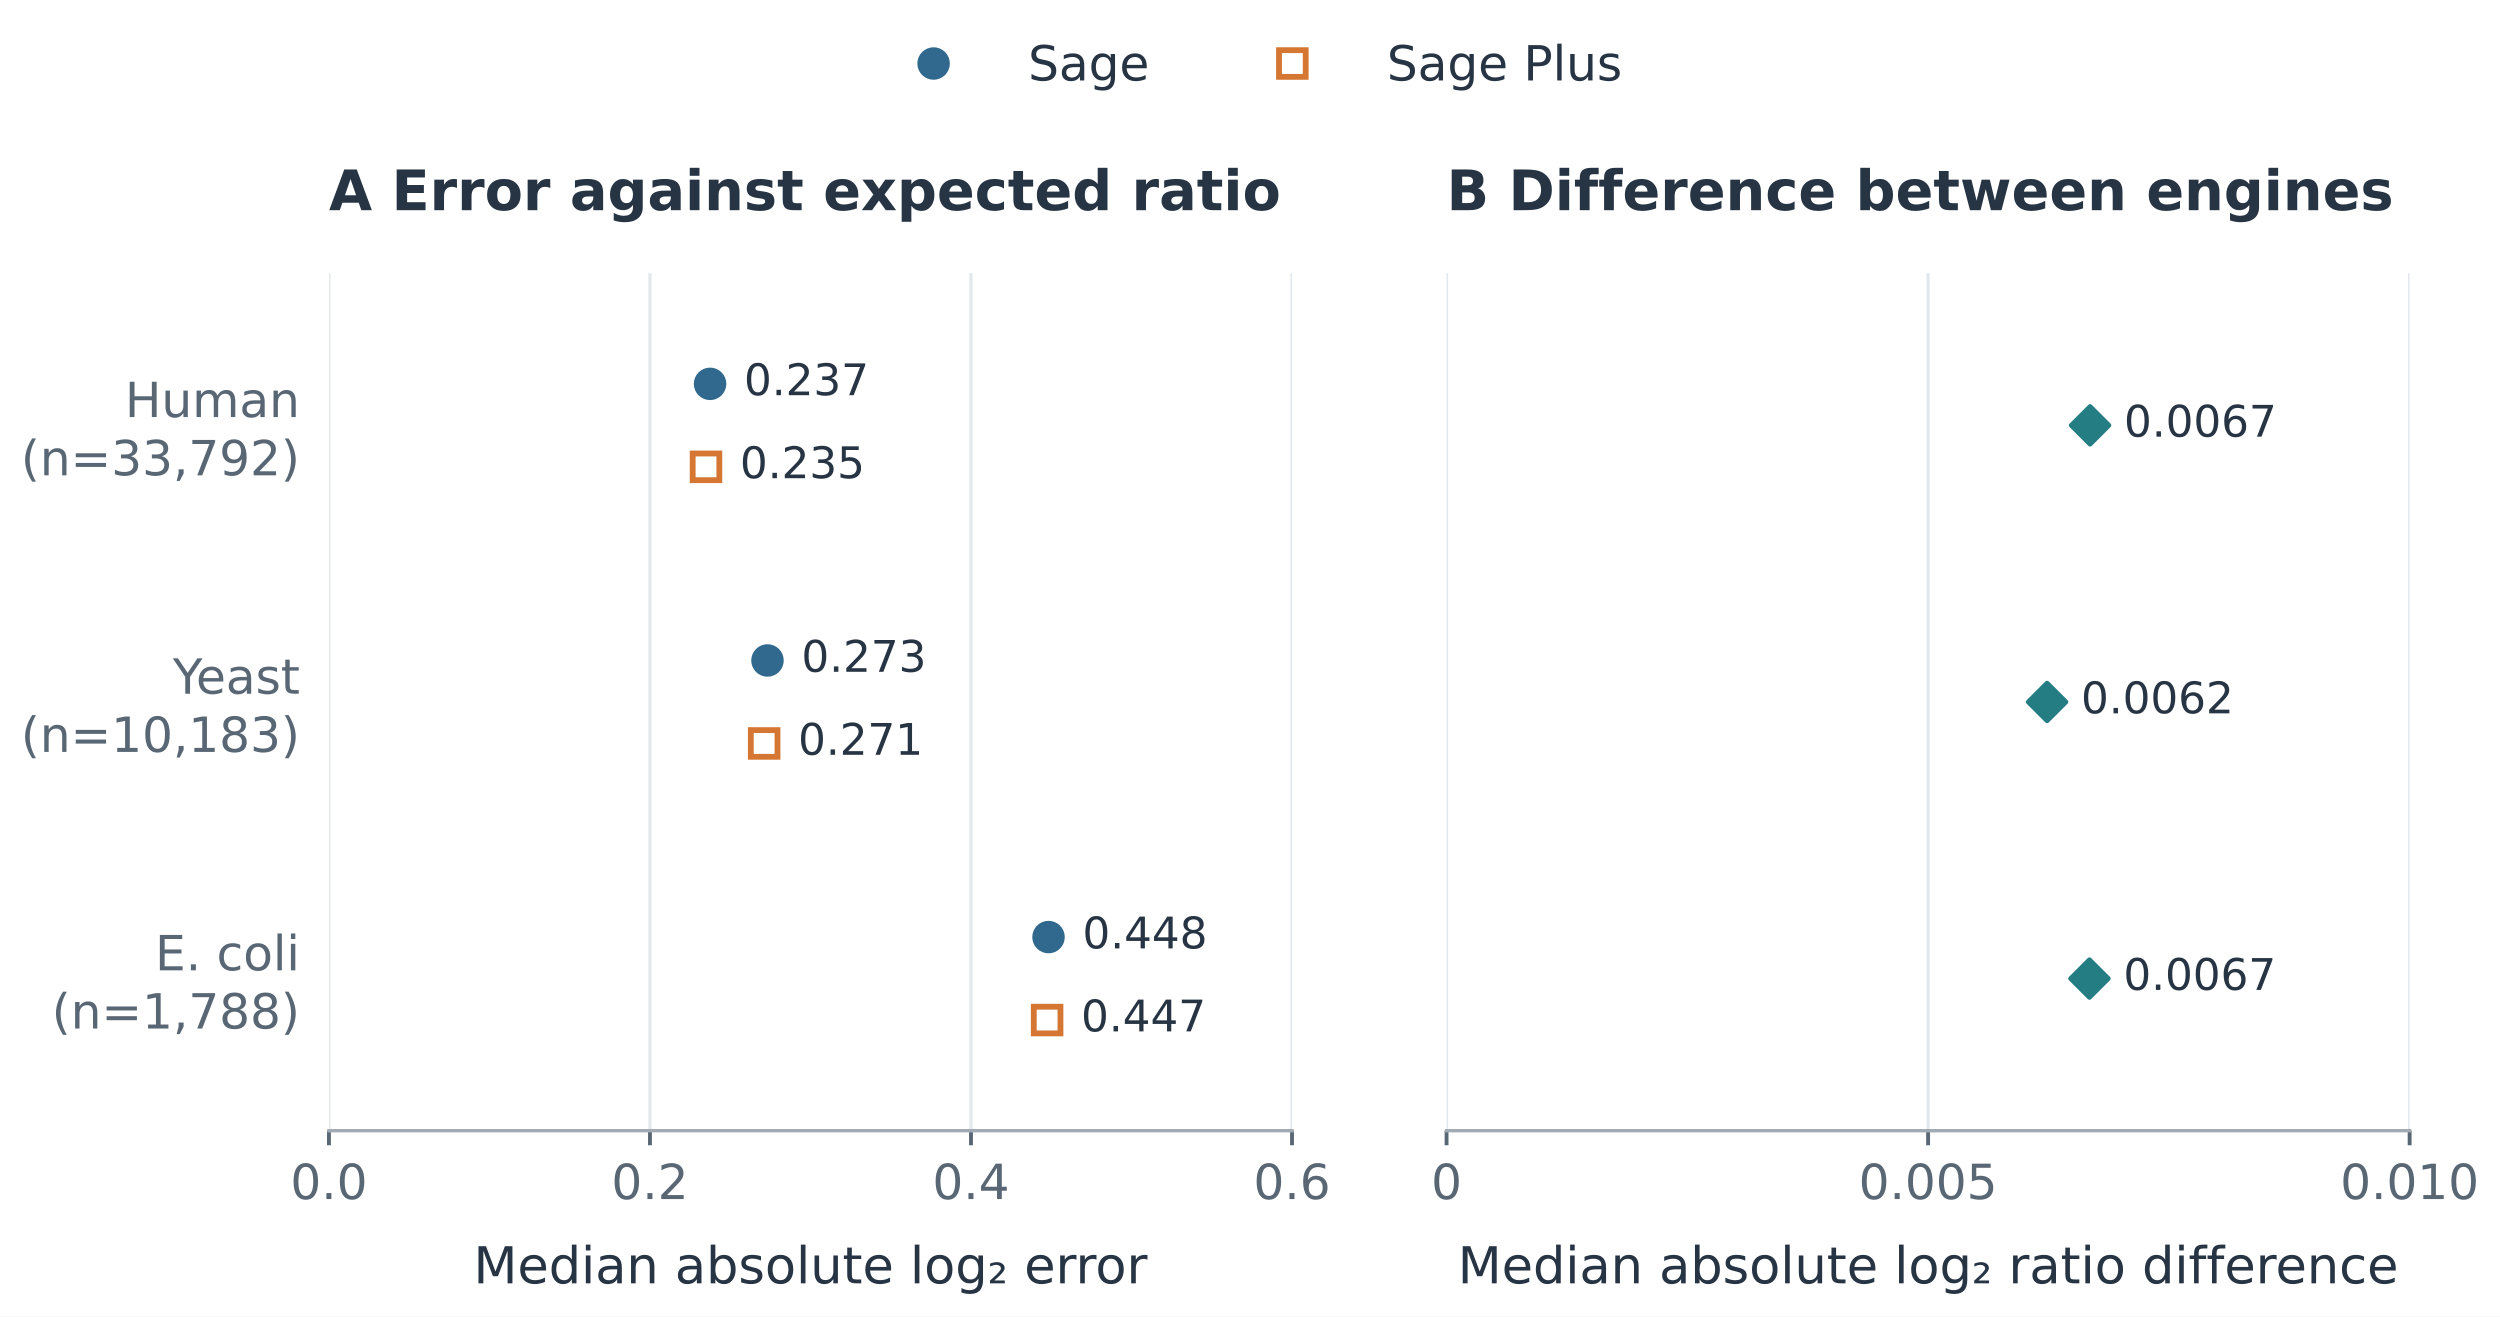
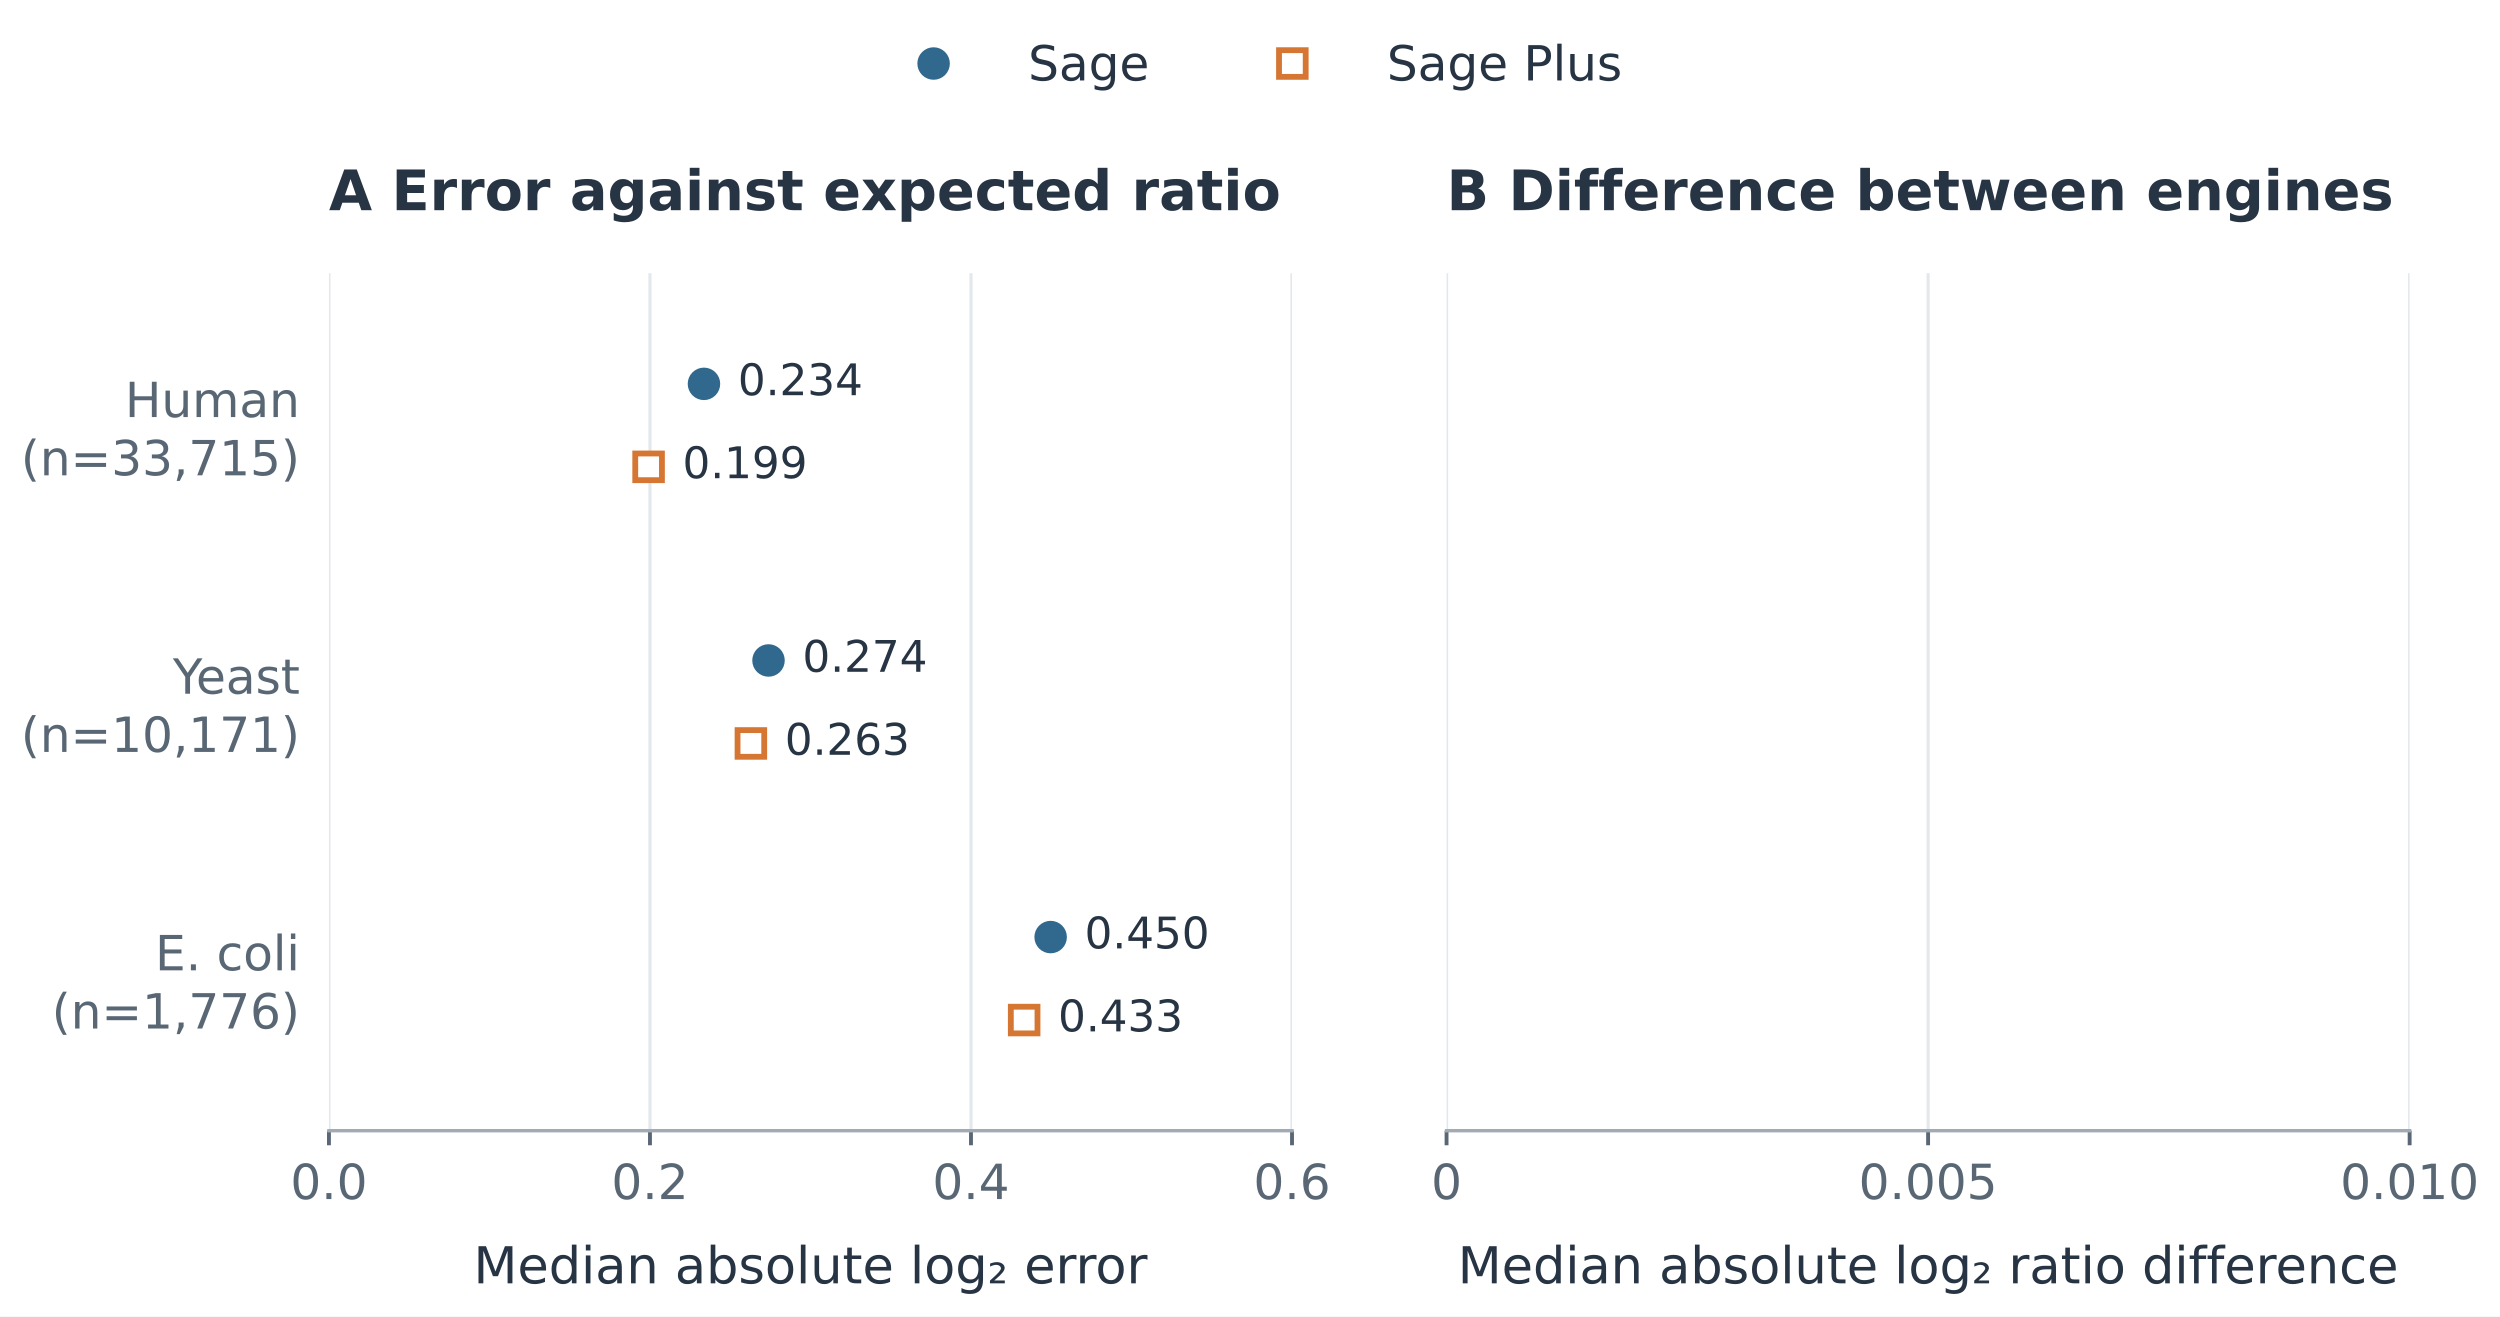
<svg xmlns="http://www.w3.org/2000/svg" xmlns:xlink="http://www.w3.org/1999/xlink" width="515.52pt" height="271.48pt" viewBox="0 0 515.52 271.48" version="1.1">
  <defs>
    <style type="text/css">*{stroke-linejoin: round; stroke-linecap: butt}</style>
  </defs>
  <g id="figure_1">
    <g id="patch_1">
      <path d="M 0 271.48  L 515.52 271.48  L 515.52 0  L 0 0  z " style="fill: #ffffff" />
    </g>
    <g id="axes_1">
      <g id="patch_2">
        <path d="M 67.831 233.159  L 266.424 233.159  L 266.424 56.339  L 67.831 56.339  z " style="fill: #ffffff" />
      </g>
      <g id="matplotlib.axis_1">
        <g id="xtick_1">
          <g id="line2d_1">
            <path d="M 67.831 233.159  L 67.831 56.339  " clip-path="url(#pb6e27a24bd)" style="fill: none; stroke: #e3e8ed; stroke-width: 0.65; stroke-linecap: square" />
          </g>
          <g id="line2d_2">
            <defs>
              <path id="ma67647b1fe" d="M 0 0  L 0 3  " style="stroke: #596775; stroke-width: 0.8" />
            </defs>
            <g>
              <use xlink:href="#ma67647b1fe" x="67.831" y="233.159" style="fill: #596775; stroke: #596775; stroke-width: 0.8" />
            </g>
          </g>
          <g id="text_1">
            <text style="font-size: 10px; font-family: 'DejaVu Sans'; text-anchor: middle; fill: #596775" x="67.831" y="247.257" transform="rotate(-0 67.83094 247.2568)">0.0</text>
          </g>
        </g>
        <g id="xtick_2">
          <g id="line2d_3">
            <path d="M 134.029 233.159  L 134.029 56.339  " clip-path="url(#pb6e27a24bd)" style="fill: none; stroke: #e3e8ed; stroke-width: 0.65; stroke-linecap: square" />
          </g>
          <g id="line2d_4">
            <g>
              <use xlink:href="#ma67647b1fe" x="134.029" y="233.159" style="fill: #596775; stroke: #596775; stroke-width: 0.8" />
            </g>
          </g>
          <g id="text_2">
            <text style="font-size: 10px; font-family: 'DejaVu Sans'; text-anchor: middle; fill: #596775" x="134.029" y="247.257" transform="rotate(-0 134.0286 247.2568)">0.2</text>
          </g>
        </g>
        <g id="xtick_3">
          <g id="line2d_5">
            <path d="M 200.226 233.159  L 200.226 56.339  " clip-path="url(#pb6e27a24bd)" style="fill: none; stroke: #e3e8ed; stroke-width: 0.65; stroke-linecap: square" />
          </g>
          <g id="line2d_6">
            <g>
              <use xlink:href="#ma67647b1fe" x="200.226" y="233.159" style="fill: #596775; stroke: #596775; stroke-width: 0.8" />
            </g>
          </g>
          <g id="text_3">
            <text style="font-size: 10px; font-family: 'DejaVu Sans'; text-anchor: middle; fill: #596775" x="200.226" y="247.257" transform="rotate(-0 200.2263 247.2568)">0.4</text>
          </g>
        </g>
        <g id="xtick_4">
          <g id="line2d_7">
            <path d="M 266.424 233.159  L 266.424 56.339  " clip-path="url(#pb6e27a24bd)" style="fill: none; stroke: #e3e8ed; stroke-width: 0.65; stroke-linecap: square" />
          </g>
          <g id="line2d_8">
            <g>
              <use xlink:href="#ma67647b1fe" x="266.424" y="233.159" style="fill: #596775; stroke: #596775; stroke-width: 0.8" />
            </g>
          </g>
          <g id="text_4">
            <text style="font-size: 10px; font-family: 'DejaVu Sans'; text-anchor: middle; fill: #596775" x="266.424" y="247.257" transform="rotate(-0 266.424 247.2568)">0.6</text>
          </g>
        </g>
        <g id="text_5">
          <text style="font-size: 10.5px; font-family: 'DejaVu Sans'; text-anchor: middle; fill: #273444" x="167.127" y="264.638" transform="rotate(-0 167.1275 264.6375)">Median absolute log₂ error</text>
        </g>
      </g>
      <g id="matplotlib.axis_2">
        <g id="ytick_1">
          <g id="line2d_9" />
          <g id="text_6">
            <text style="font-size: 10px; font-family: 'DejaVu Sans'; fill: #596775" transform="translate(25.76687 86.00865)">Human</text>
-             <text style="font-size: 10px; font-family: 'DejaVu Sans'; fill: #596775" transform="translate(4.32 98.0106)">(n=33,792)</text>
+             <text style="font-size: 10px; font-family: 'DejaVu Sans'; fill: #596775" transform="translate(4.32 98.0106)">(n=33,715)</text>
          </g>
        </g>
        <g id="ytick_2">
          <g id="line2d_10" />
          <g id="text_7">
            <text style="font-size: 10px; font-family: 'DejaVu Sans'; fill: #596775" transform="translate(35.64031 143.0474)">Yeast</text>
-             <text style="font-size: 10px; font-family: 'DejaVu Sans'; fill: #596775" transform="translate(4.32 155.0494)">(n=10,183)</text>
+             <text style="font-size: 10px; font-family: 'DejaVu Sans'; fill: #596775" transform="translate(4.32 155.0494)">(n=10,171)</text>
          </g>
        </g>
        <g id="ytick_3">
          <g id="line2d_11" />
          <g id="text_8">
            <text style="font-size: 10px; font-family: 'DejaVu Sans'; fill: #596775" transform="translate(31.9825 200.0866)">E. coli</text>
-             <text style="font-size: 10px; font-family: 'DejaVu Sans'; fill: #596775" transform="translate(10.6825 212.0885)">(n=1,788)</text>
+             <text style="font-size: 10px; font-family: 'DejaVu Sans'; fill: #596775" transform="translate(10.6825 212.0885)">(n=1,776)</text>
          </g>
        </g>
      </g>
      <g id="line2d_12">
        <defs>
          <path id="m2ec25e5ec6" d="M 0 2.75  C 0.729 2.75 1.429 2.46 1.945 1.945  C 2.46 1.429 2.75 0.729 2.75 0  C 2.75 -0.729 2.46 -1.429 1.945 -1.945  C 1.429 -2.46 0.729 -2.75 0 -2.75  C -0.729 -2.75 -1.429 -2.46 -1.945 -1.945  C -2.46 -1.429 -2.75 -0.729 -2.75 0  C -2.75 0.729 -2.46 1.429 -1.945 1.945  C -1.429 2.46 -0.729 2.75 0 2.75  z " style="stroke: #30688e; stroke-width: 1.2" />
        </defs>
        <g>
-           <use xlink:href="#m2ec25e5ec6" x="146.422" y="79.154" style="fill: #30688e; stroke: #30688e; stroke-width: 1.2" />
-           <use xlink:href="#m2ec25e5ec6" x="158.261" y="136.193" style="fill: #30688e; stroke: #30688e; stroke-width: 1.2" />
-           <use xlink:href="#m2ec25e5ec6" x="216.214" y="193.232" style="fill: #30688e; stroke: #30688e; stroke-width: 1.2" />
+           <use xlink:href="#m2ec25e5ec6" x="145.161" y="79.154" style="fill: #30688e; stroke: #30688e; stroke-width: 1.2" />
+           <use xlink:href="#m2ec25e5ec6" x="158.473" y="136.193" style="fill: #30688e; stroke: #30688e; stroke-width: 1.2" />
+           <use xlink:href="#m2ec25e5ec6" x="216.651" y="193.232" style="fill: #30688e; stroke: #30688e; stroke-width: 1.2" />
        </g>
      </g>
      <g id="line2d_13">
        <defs>
          <path id="m84e4012bae" d="M -2.75 2.75  L 2.75 2.75  L 2.75 -2.75  L -2.75 -2.75  z " style="stroke: #d57632; stroke-width: 1.2; stroke-linejoin: miter" />
        </defs>
        <g>
-           <use xlink:href="#m84e4012bae" x="145.585" y="96.266" style="fill: #ffffff; stroke: #d57632; stroke-width: 1.2; stroke-linejoin: miter" />
-           <use xlink:href="#m84e4012bae" x="157.577" y="153.305" style="fill: #ffffff; stroke: #d57632; stroke-width: 1.2; stroke-linejoin: miter" />
-           <use xlink:href="#m84e4012bae" x="215.924" y="210.344" style="fill: #ffffff; stroke: #d57632; stroke-width: 1.2; stroke-linejoin: miter" />
+           <use xlink:href="#m84e4012bae" x="133.744" y="96.266" style="fill: #ffffff; stroke: #d57632; stroke-width: 1.2; stroke-linejoin: miter" />
+           <use xlink:href="#m84e4012bae" x="154.839" y="153.305" style="fill: #ffffff; stroke: #d57632; stroke-width: 1.2; stroke-linejoin: miter" />
+           <use xlink:href="#m84e4012bae" x="211.189" y="210.344" style="fill: #ffffff; stroke: #d57632; stroke-width: 1.2; stroke-linejoin: miter" />
        </g>
      </g>
      <g id="patch_3">
        <path d="M 67.831 233.159  L 266.424 233.159  " style="fill: none; stroke: #a2abb3; stroke-width: 0.7; stroke-linejoin: miter; stroke-linecap: square" />
      </g>
      <g id="text_9">
-         <text style="font-size: 9px; font-family: 'DejaVu Sans'; text-anchor: start; fill: #273444" x="153.422" y="81.492" transform="rotate(-0 153.4222 81.49238)">0.237</text>
+         <text style="font-size: 9px; font-family: 'DejaVu Sans'; text-anchor: start; fill: #273444" x="152.161" y="81.492" transform="rotate(-0 152.1609 81.49238)">0.234</text>
      </g>
      <g id="text_10">
-         <text style="font-size: 9px; font-family: 'DejaVu Sans'; text-anchor: start; fill: #273444" x="165.261" y="138.531" transform="rotate(-0 165.2612 138.5312)">0.273</text>
+         <text style="font-size: 9px; font-family: 'DejaVu Sans'; text-anchor: start; fill: #273444" x="165.473" y="138.531" transform="rotate(-0 165.4731 138.5312)">0.274</text>
      </g>
      <g id="text_11">
-         <text style="font-size: 9px; font-family: 'DejaVu Sans'; text-anchor: start; fill: #273444" x="223.214" y="195.57" transform="rotate(-0 223.2136 195.5699)">0.448</text>
+         <text style="font-size: 9px; font-family: 'DejaVu Sans'; text-anchor: start; fill: #273444" x="223.651" y="195.57" transform="rotate(-0 223.6512 195.5699)">0.450</text>
      </g>
      <g id="text_12">
-         <text style="font-size: 9px; font-family: 'DejaVu Sans'; text-anchor: start; fill: #273444" x="152.585" y="98.604" transform="rotate(-0 152.5853 98.60402)">0.235</text>
+         <text style="font-size: 9px; font-family: 'DejaVu Sans'; text-anchor: start; fill: #273444" x="140.744" y="98.604" transform="rotate(-0 140.7441 98.60402)">0.199</text>
      </g>
      <g id="text_13">
-         <text style="font-size: 9px; font-family: 'DejaVu Sans'; text-anchor: start; fill: #273444" x="164.577" y="155.643" transform="rotate(-0 164.5774 155.6428)">0.271</text>
+         <text style="font-size: 9px; font-family: 'DejaVu Sans'; text-anchor: start; fill: #273444" x="161.839" y="155.643" transform="rotate(-0 161.839 155.6428)">0.263</text>
      </g>
      <g id="text_14">
-         <text style="font-size: 9px; font-family: 'DejaVu Sans'; text-anchor: start; fill: #273444" x="222.924" y="212.682" transform="rotate(-0 222.9237 212.6816)">0.447</text>
+         <text style="font-size: 9px; font-family: 'DejaVu Sans'; text-anchor: start; fill: #273444" x="218.189" y="212.682" transform="rotate(-0 218.1886 212.6816)">0.433</text>
      </g>
      <g id="text_15">
        <text style="font-weight: 700; font-size: 11.5px; font-family: 'DejaVu Sans'; text-anchor: start; fill: #273444" x="67.831" y="43.339" transform="rotate(-0 67.83094 43.33898)">A  Error against expected ratio</text>
      </g>
    </g>
    <g id="axes_2">
      <g id="patch_4">
        <path d="M 298.293 233.159  L 496.886 233.159  L 496.886 56.339  L 298.293 56.339  z " style="fill: #ffffff" />
      </g>
      <g id="matplotlib.axis_3">
        <g id="xtick_5">
          <g id="line2d_14">
            <path d="M 298.293 233.159  L 298.293 56.339  " clip-path="url(#p131533a902)" style="fill: none; stroke: #e3e8ed; stroke-width: 0.65; stroke-linecap: square" />
          </g>
          <g id="line2d_15">
            <g>
              <use xlink:href="#ma67647b1fe" x="298.293" y="233.159" style="fill: #596775; stroke: #596775; stroke-width: 0.8" />
            </g>
          </g>
          <g id="text_16">
            <text style="font-size: 10px; font-family: 'DejaVu Sans'; text-anchor: middle; fill: #596775" x="298.293" y="247.257" transform="rotate(-0 298.2928 247.2568)">0</text>
          </g>
        </g>
        <g id="xtick_6">
          <g id="line2d_16">
            <path d="M 397.589 233.159  L 397.589 56.339  " clip-path="url(#p131533a902)" style="fill: none; stroke: #e3e8ed; stroke-width: 0.65; stroke-linecap: square" />
          </g>
          <g id="line2d_17">
            <g>
              <use xlink:href="#ma67647b1fe" x="397.589" y="233.159" style="fill: #596775; stroke: #596775; stroke-width: 0.8" />
            </g>
          </g>
          <g id="text_17">
            <text style="font-size: 10px; font-family: 'DejaVu Sans'; text-anchor: middle; fill: #596775" x="397.589" y="247.257" transform="rotate(-0 397.5894 247.2568)">0.005</text>
          </g>
        </g>
        <g id="xtick_7">
          <g id="line2d_18">
            <path d="M 496.886 233.159  L 496.886 56.339  " clip-path="url(#p131533a902)" style="fill: none; stroke: #e3e8ed; stroke-width: 0.65; stroke-linecap: square" />
          </g>
          <g id="line2d_19">
            <g>
              <use xlink:href="#ma67647b1fe" x="496.886" y="233.159" style="fill: #596775; stroke: #596775; stroke-width: 0.8" />
            </g>
          </g>
          <g id="text_18">
            <text style="font-size: 10px; font-family: 'DejaVu Sans'; text-anchor: middle; fill: #596775" x="496.886" y="247.257" transform="rotate(-0 496.8859 247.2568)">0.010</text>
          </g>
        </g>
        <g id="text_19">
          <text style="font-size: 10.5px; font-family: 'DejaVu Sans'; text-anchor: middle; fill: #273444" x="397.589" y="264.638" transform="rotate(-0 397.5894 264.6375)">Median absolute log₂ ratio difference</text>
        </g>
      </g>
      <g id="matplotlib.axis_4">
        <g id="ytick_4">
          <g id="line2d_20" />
        </g>
        <g id="ytick_5">
          <g id="line2d_21" />
        </g>
        <g id="ytick_6">
          <g id="line2d_22" />
        </g>
      </g>
      <g id="PathCollection_1">
        <defs>
          <path id="me373010255" d="M -0 3.873  L 3.873 0  L 0 -3.873  L -3.873 -0  z " style="stroke: #247d83" />
        </defs>
        <g clip-path="url(#p131533a902)">
-           <use xlink:href="#me373010255" x="430.989" y="87.71" style="fill: #247d83; stroke: #247d83" />
-           <use xlink:href="#me373010255" x="422.126" y="144.749" style="fill: #247d83; stroke: #247d83" />
-           <use xlink:href="#me373010255" x="430.862" y="201.788" style="fill: #247d83; stroke: #247d83" />
+           <use xlink:href="#me373010255" x="677.266" y="87.71" style="fill: #247d83; stroke: #247d83" />
+           <use xlink:href="#me373010255" x="559.503" y="144.749" style="fill: #247d83; stroke: #247d83" />
+           <use xlink:href="#me373010255" x="563.772" y="201.788" style="fill: #247d83; stroke: #247d83" />
        </g>
      </g>
      <g id="patch_5">
        <path d="M 298.293 233.159  L 496.886 233.159  " style="fill: none; stroke: #a2abb3; stroke-width: 0.7; stroke-linejoin: miter; stroke-linecap: square" />
      </g>
      <g id="text_20">
-         <text style="font-size: 9px; font-family: 'DejaVu Sans'; text-anchor: start; fill: #273444" x="437.989" y="90.048" transform="rotate(-0 437.9887 90.0482)">0.0067</text>
-       </g>
-       <g id="text_21">
-         <text style="font-size: 9px; font-family: 'DejaVu Sans'; text-anchor: start; fill: #273444" x="429.126" y="147.087" transform="rotate(-0 429.1263 147.087)">0.0062</text>
-       </g>
-       <g id="text_22">
-         <text style="font-size: 9px; font-family: 'DejaVu Sans'; text-anchor: start; fill: #273444" x="437.862" y="204.126" transform="rotate(-0 437.8619 204.1257)">0.0067</text>
-       </g>
-       <g id="text_23">
        <text style="font-weight: 700; font-size: 11.5px; font-family: 'DejaVu Sans'; text-anchor: start; fill: #273444" x="298.293" y="43.339" transform="rotate(-0 298.2928 43.33898)">B  Difference between engines</text>
      </g>
    </g>
    <g id="legend_1">
      <g id="line2d_23">
        <g>
          <use xlink:href="#m2ec25e5ec6" x="192.515" y="13.098" style="fill: #30688e; stroke: #30688e; stroke-width: 1.2" />
        </g>
      </g>
-       <g id="text_24">
+       <g id="text_21">
        <text style="font-size: 10px; font-family: 'DejaVu Sans'; text-anchor: start; fill: #273444" x="212.015" y="16.598" transform="rotate(-0 212.0155 16.59844)">Sage</text>
      </g>
      <g id="line2d_24">
        <g>
          <use xlink:href="#m84e4012bae" x="266.494" y="13.098" style="fill: #ffffff; stroke: #d57632; stroke-width: 1.2; stroke-linejoin: miter" />
        </g>
      </g>
-       <g id="text_25">
+       <g id="text_22">
        <text style="font-size: 10px; font-family: 'DejaVu Sans'; text-anchor: start; fill: #273444" x="285.994" y="16.598" transform="rotate(-0 285.9936 16.59844)">Sage Plus</text>
      </g>
    </g>
  </g>
  <defs>
    <clipPath id="pb6e27a24bd">
      <rect x="67.831" y="56.339" width="198.593" height="176.82" />
    </clipPath>
    <clipPath id="p131533a902">
      <rect x="298.293" y="56.339" width="198.593" height="176.82" />
    </clipPath>
  </defs>
</svg>
